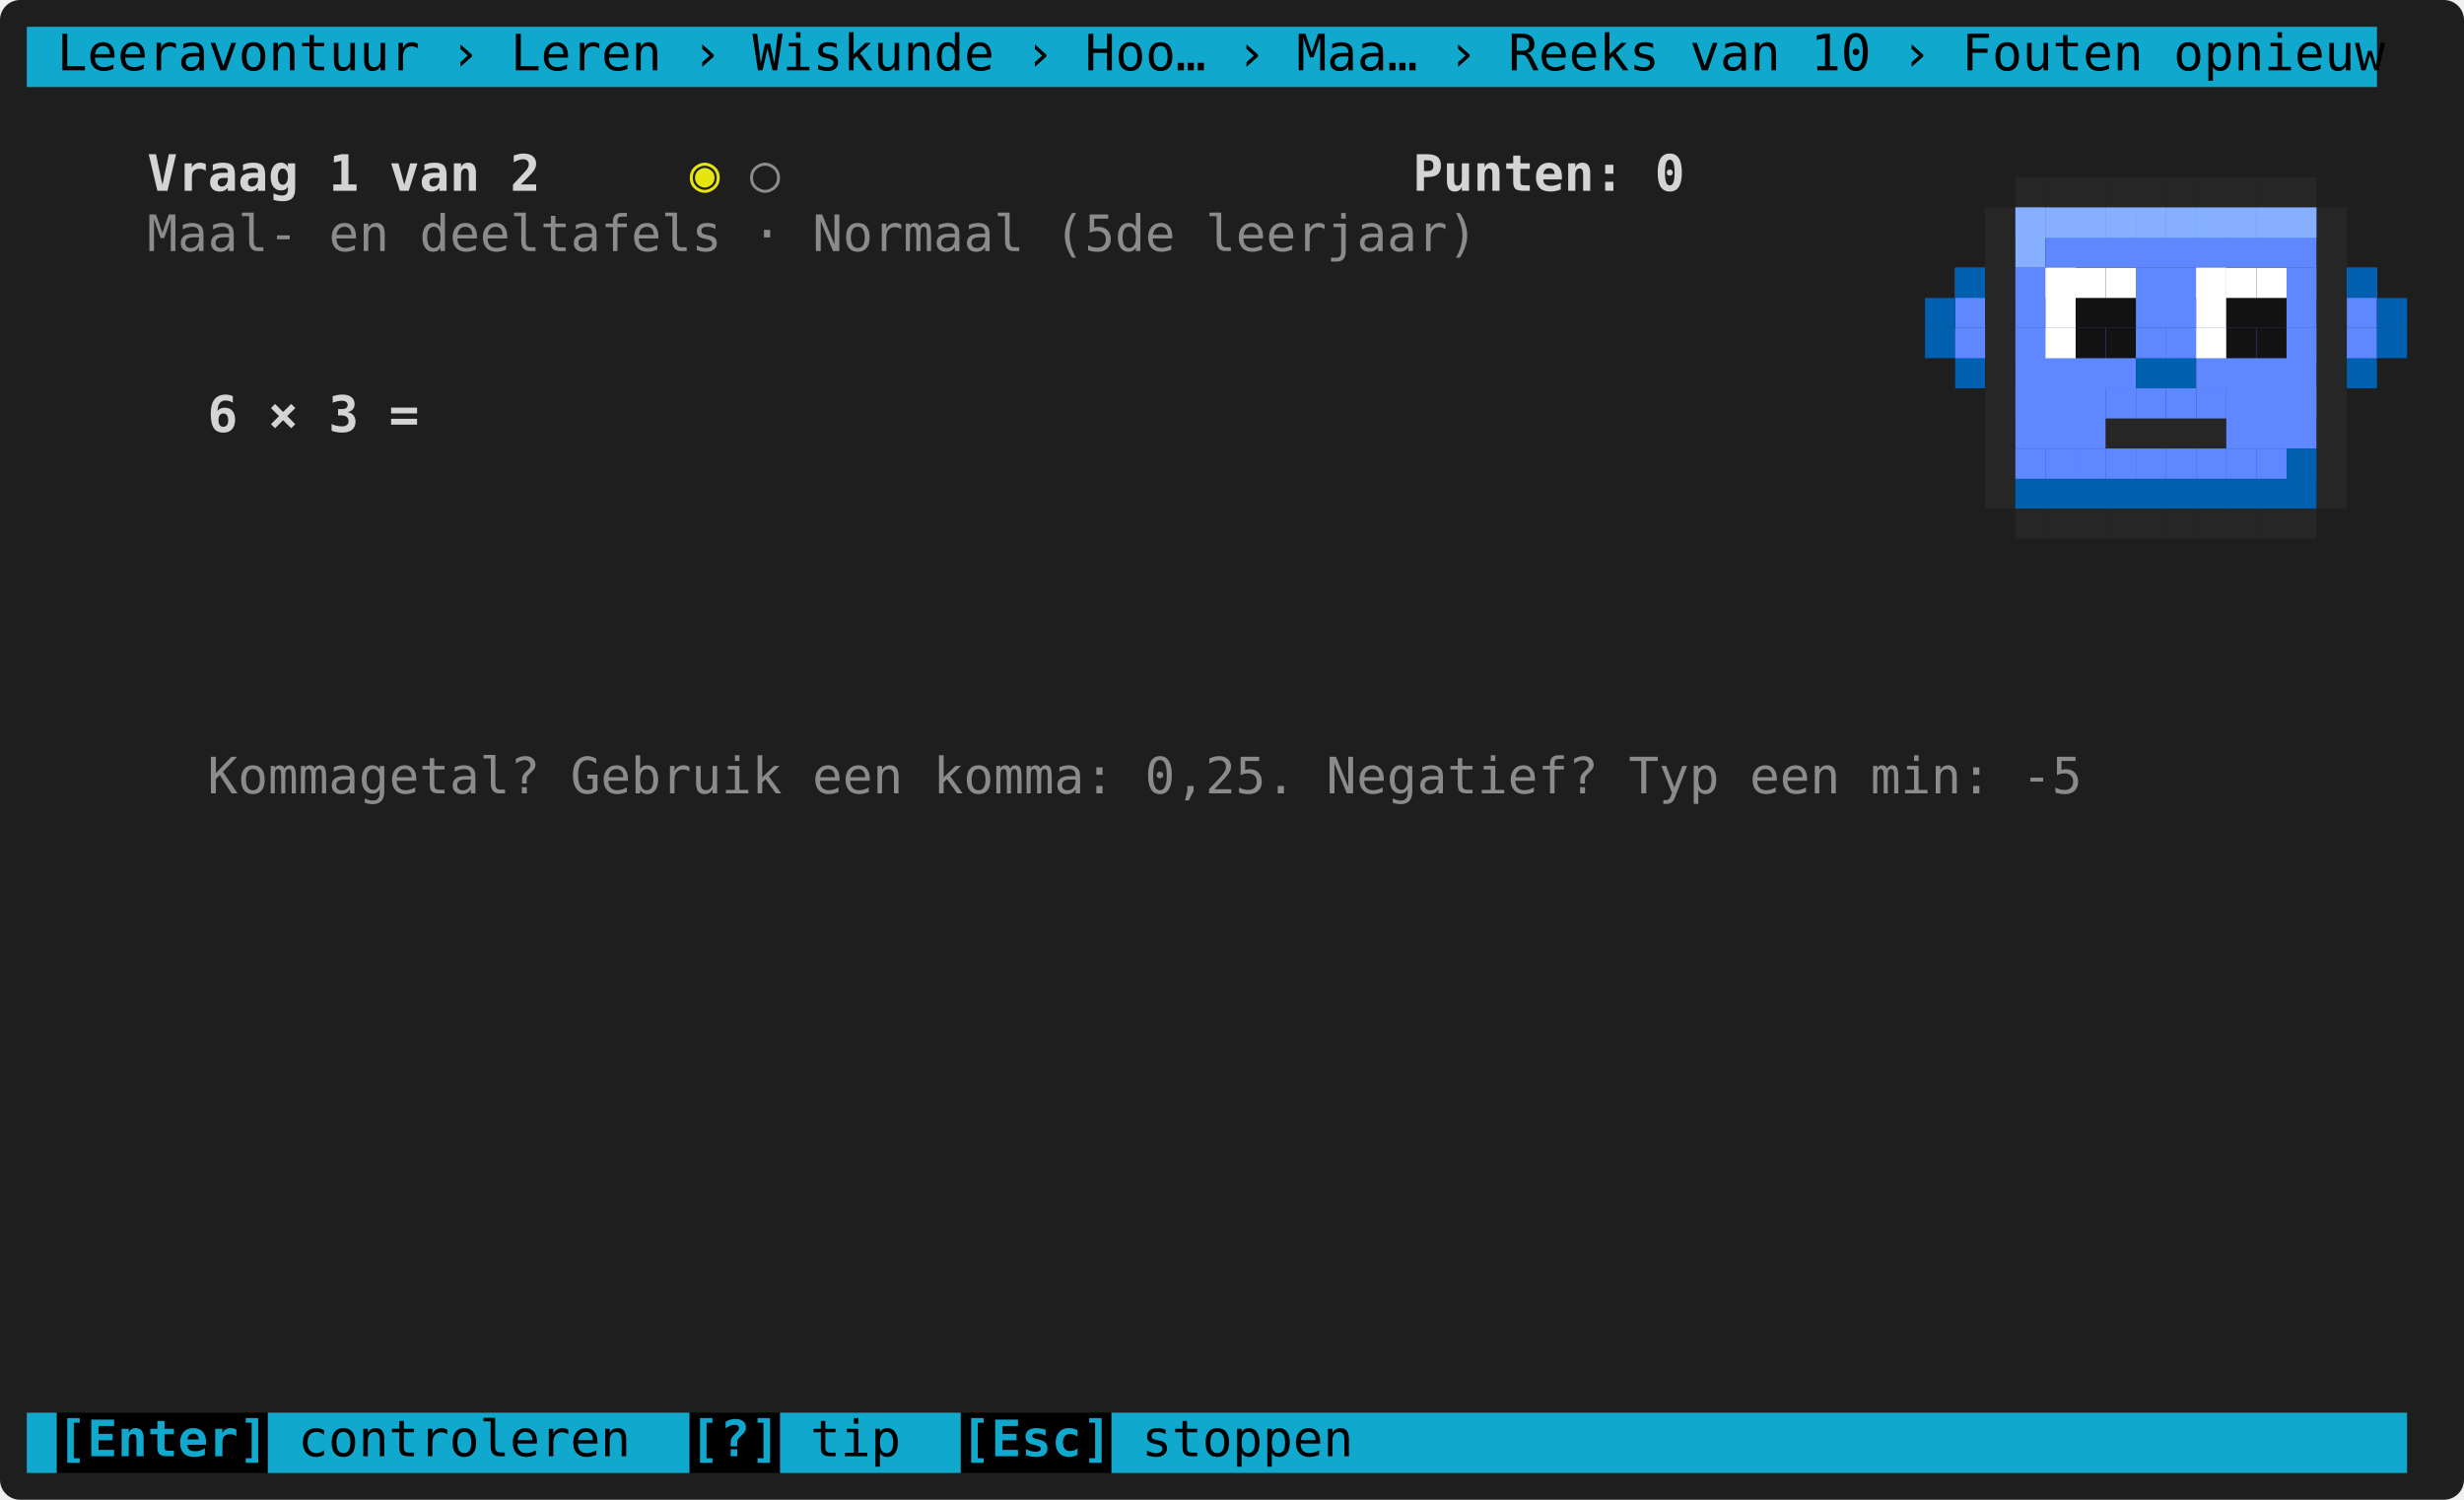
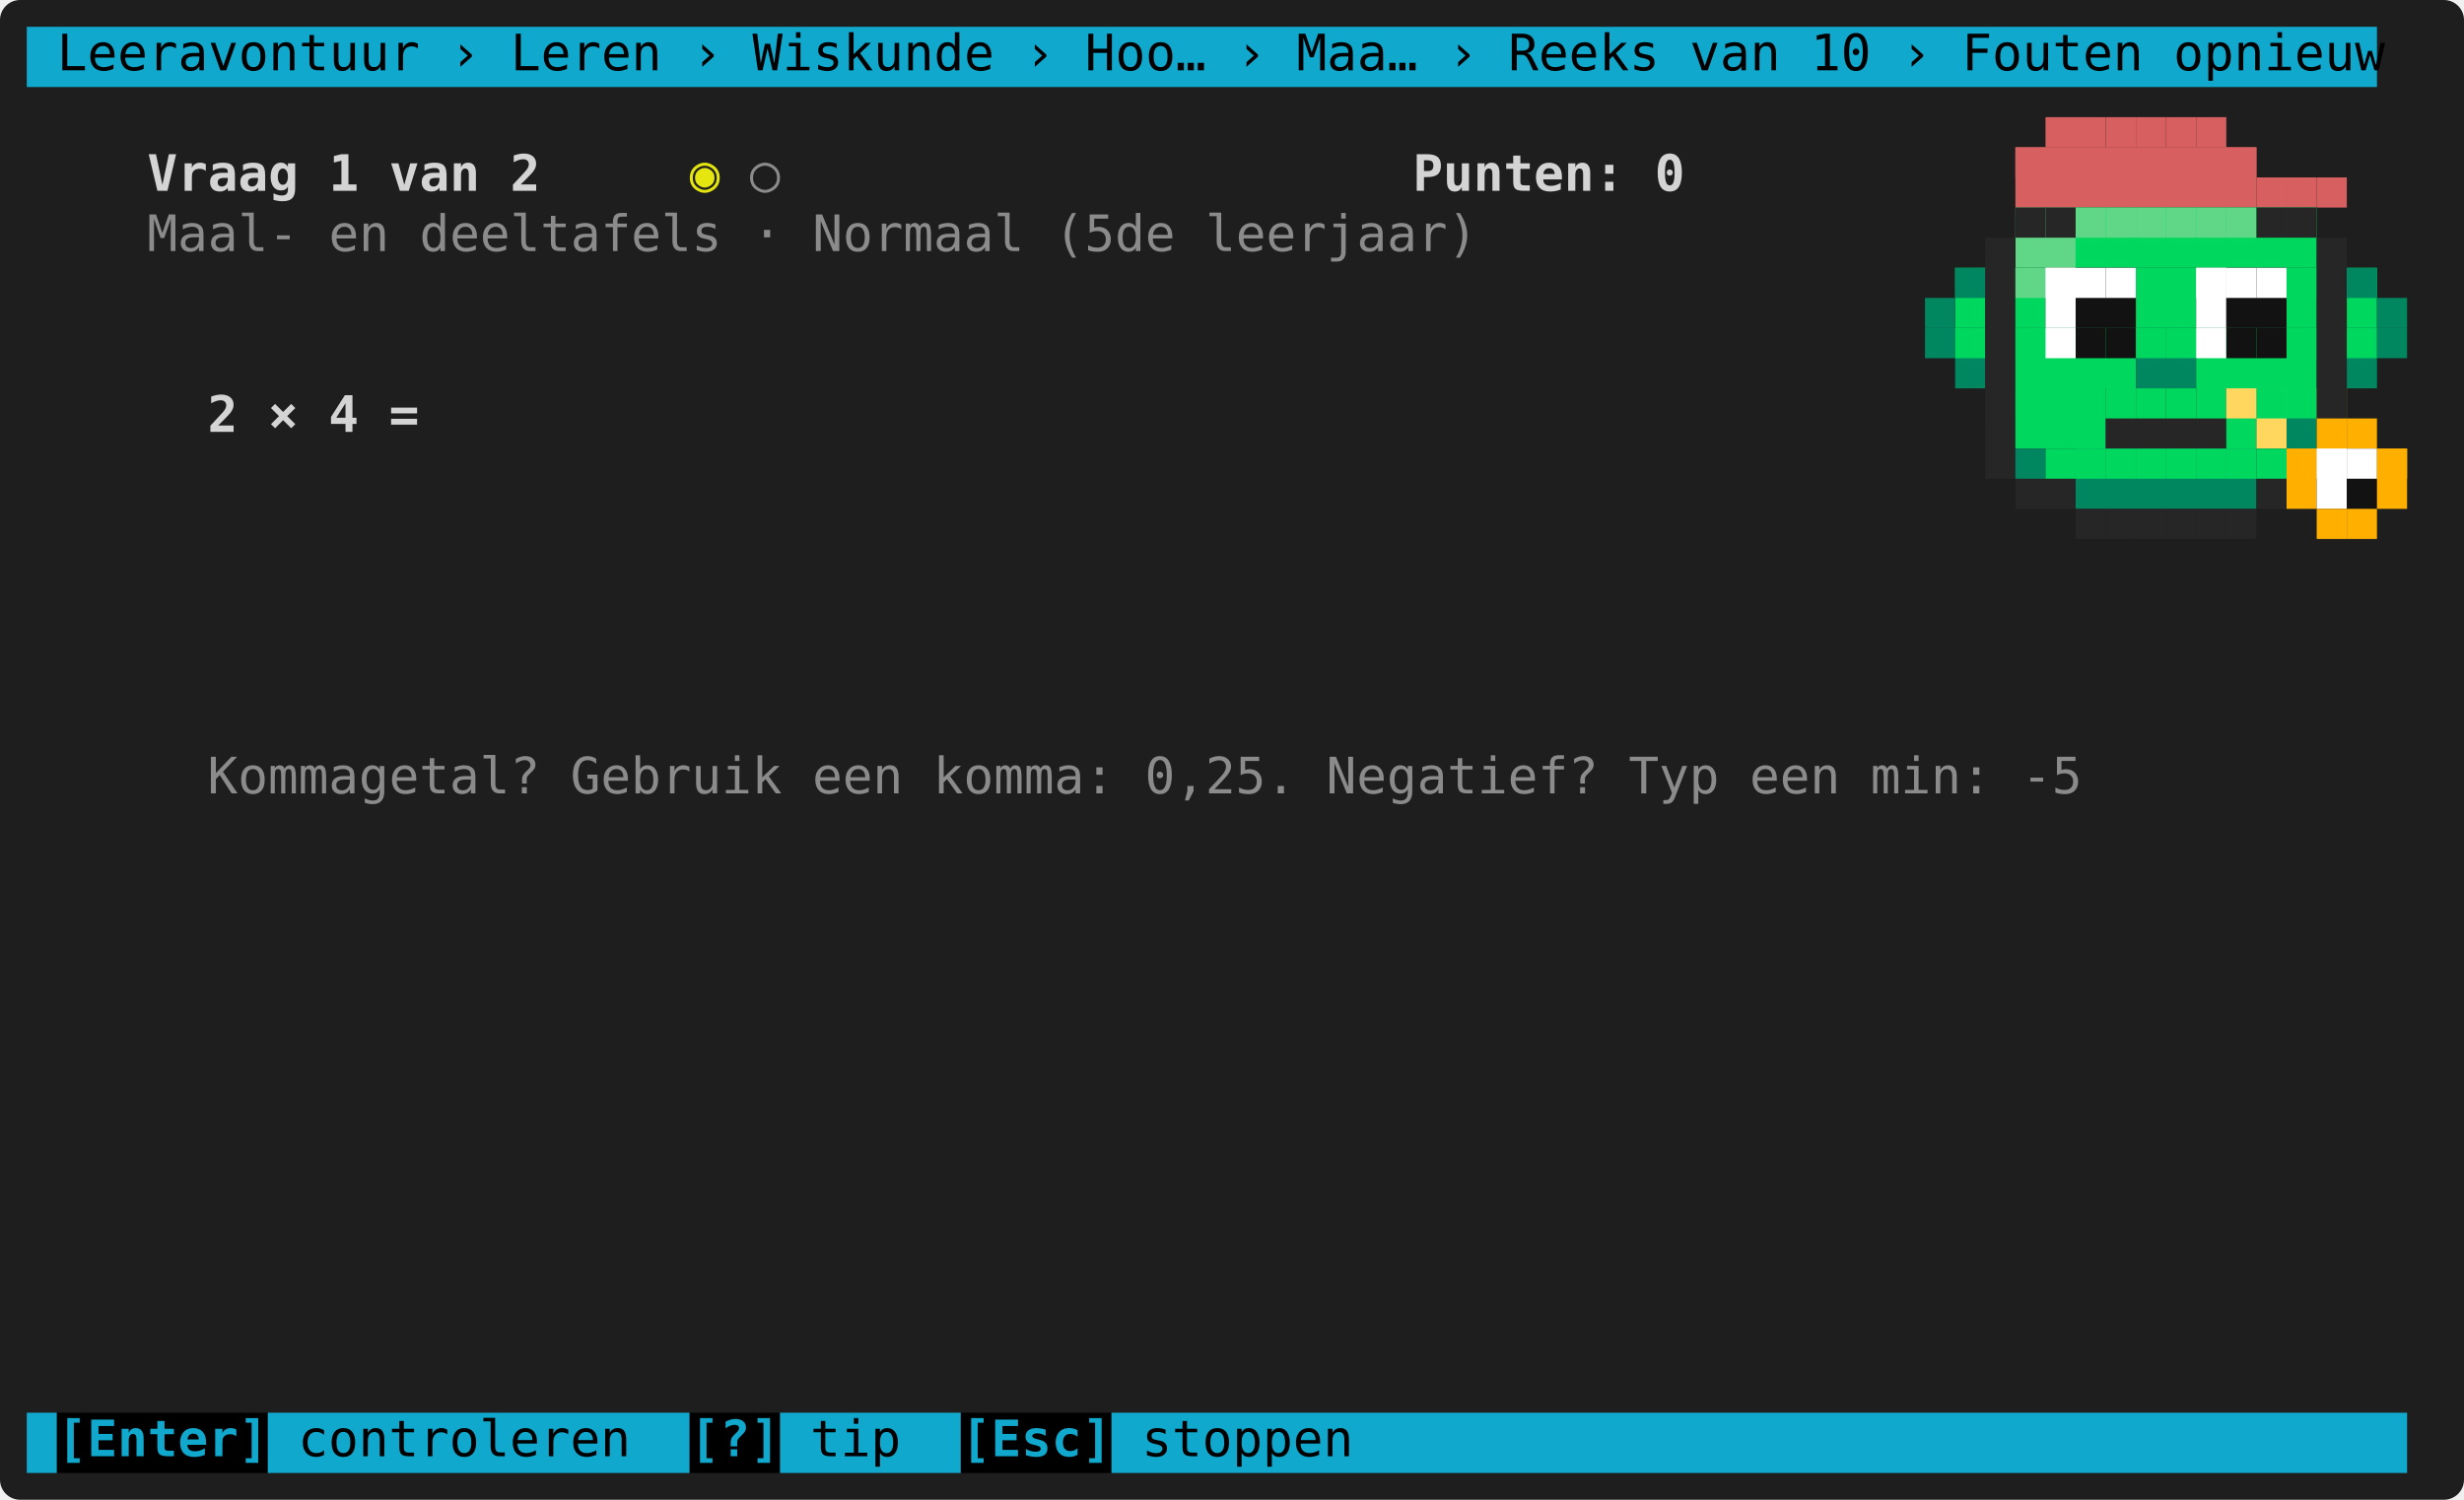
<svg xmlns="http://www.w3.org/2000/svg" width="736" height="448" viewBox="0 0 736 448" role="img" aria-label="Fouten opnieuw">
  <rect width="736" height="448" rx="6" fill="#1e1e1e" />
  <g font-family="DejaVu Sans Mono, Menlo, Consolas, monospace" font-size="15">
    <rect x="8" y="8" width="702" height="18" fill="#11a8cd" />
    <text x="8" y="21" textLength="702" lengthAdjust="spacingAndGlyphs" xml:space="preserve" fill="#000000"> Leeravontuur › Leren › Wiskunde › Hoo… › Maa… › Reeks van 10 › Fouten opnieuw</text>
-     <rect x="602" y="53" width="9" height="9" fill="#262626" />
-     <rect x="611" y="53" width="9" height="9" fill="#262626" />
-     <rect x="620" y="53" width="9" height="9" fill="#262626" />
-     <rect x="629" y="53" width="9" height="9" fill="#262626" />
-     <rect x="638" y="53" width="9" height="9" fill="#262626" />
-     <rect x="647" y="53" width="9" height="9" fill="#262626" />
-     <rect x="656" y="53" width="9" height="9" fill="#262626" />
-     <rect x="665" y="53" width="9" height="9" fill="#262626" />
-     <rect x="674" y="53" width="9" height="9" fill="#262626" />
-     <rect x="683" y="53" width="9" height="9" fill="#262626" />
+     <rect x="611" y="35" width="9" height="9" fill="#d75f5f" />
+     <rect x="620" y="35" width="9" height="9" fill="#d75f5f" />
+     <rect x="629" y="35" width="9" height="9" fill="#d75f5f" />
+     <rect x="638" y="35" width="9" height="9" fill="#d75f5f" />
+     <rect x="647" y="35" width="9" height="9" fill="#d75f5f" />
+     <rect x="656" y="35" width="9" height="9" fill="#d75f5f" />
+     <rect x="602" y="44" width="72" height="18" fill="#d75f5f" />
+     <rect x="602" y="44" width="9" height="9" fill="#d75f5f" />
+     <rect x="611" y="44" width="9" height="9" fill="#d75f5f" />
+     <rect x="620" y="44" width="9" height="9" fill="#d75f5f" />
+     <rect x="629" y="44" width="9" height="9" fill="#d75f5f" />
+     <rect x="638" y="44" width="9" height="9" fill="#d75f5f" />
+     <rect x="647" y="44" width="9" height="9" fill="#d75f5f" />
+     <rect x="656" y="44" width="9" height="9" fill="#d75f5f" />
+     <rect x="665" y="44" width="9" height="9" fill="#d75f5f" />
+     <rect x="674" y="53" width="9" height="9" fill="#d75f5f" />
+     <rect x="683" y="53" width="9" height="9" fill="#d75f5f" />
+     <rect x="692" y="53" width="9" height="9" fill="#d75f5f" />
    <text x="44" y="57" textLength="117" lengthAdjust="spacingAndGlyphs" xml:space="preserve" fill="#d4d4d4" font-weight="bold">Vraag 1 van 2</text>
    <text x="206" y="57" textLength="9" lengthAdjust="spacingAndGlyphs" xml:space="preserve" fill="#e5e510" font-weight="bold">◉</text>
    <text x="224" y="57" textLength="9" lengthAdjust="spacingAndGlyphs" xml:space="preserve" fill="#d4d4d4" opacity="0.6">○</text>
    <text x="422" y="57" textLength="81" lengthAdjust="spacingAndGlyphs" xml:space="preserve" fill="#d4d4d4" font-weight="bold">Punten: 0</text>
-     <rect x="593" y="62" width="9" height="18" fill="#262626" />
-     <rect x="602" y="62" width="9" height="18" fill="#87afff" />
-     <rect x="611" y="62" width="81" height="18" fill="#5f87ff" />
-     <rect x="692" y="62" width="9" height="18" fill="#262626" />
-     <rect x="593" y="62" width="9" height="9" fill="#262626" />
-     <rect x="602" y="62" width="9" height="9" fill="#87afff" />
-     <rect x="611" y="62" width="9" height="9" fill="#87afff" />
-     <rect x="620" y="62" width="9" height="9" fill="#87afff" />
-     <rect x="629" y="62" width="9" height="9" fill="#87afff" />
-     <rect x="638" y="62" width="9" height="9" fill="#87afff" />
-     <rect x="647" y="62" width="9" height="9" fill="#87afff" />
-     <rect x="656" y="62" width="9" height="9" fill="#87afff" />
-     <rect x="665" y="62" width="9" height="9" fill="#87afff" />
-     <rect x="674" y="62" width="9" height="9" fill="#87afff" />
-     <rect x="683" y="62" width="9" height="9" fill="#87afff" />
-     <rect x="692" y="62" width="9" height="9" fill="#262626" />
+     <rect x="602" y="62" width="18" height="18" fill="#5fd787" />
+     <rect x="620" y="62" width="72" height="18" fill="#00d75f" />
+     <rect x="593" y="71" width="9" height="9" fill="#262626" />
+     <rect x="602" y="62" width="9" height="9" fill="#262626" />
+     <rect x="611" y="62" width="9" height="9" fill="#262626" />
+     <rect x="620" y="62" width="9" height="9" fill="#5fd787" />
+     <rect x="629" y="62" width="9" height="9" fill="#5fd787" />
+     <rect x="638" y="62" width="9" height="9" fill="#5fd787" />
+     <rect x="647" y="62" width="9" height="9" fill="#5fd787" />
+     <rect x="656" y="62" width="9" height="9" fill="#5fd787" />
+     <rect x="665" y="62" width="9" height="9" fill="#5fd787" />
+     <rect x="674" y="62" width="9" height="9" fill="#262626" />
+     <rect x="683" y="62" width="9" height="9" fill="#262626" />
+     <rect x="692" y="71" width="9" height="9" fill="#262626" />
    <text x="44" y="75" textLength="396" lengthAdjust="spacingAndGlyphs" xml:space="preserve" fill="#d4d4d4" opacity="0.6">Maal- en deeltafels · Normaal (5de leerjaar)</text>
-     <rect x="584" y="80" width="9" height="18" fill="#5f87ff" />
+     <rect x="584" y="80" width="9" height="18" fill="#00d75f" />
    <rect x="593" y="80" width="9" height="18" fill="#262626" />
-     <rect x="602" y="80" width="9" height="18" fill="#5f87ff" />
+     <rect x="602" y="80" width="9" height="18" fill="#00d75f" />
    <rect x="611" y="80" width="9" height="18" fill="#ffffff" />
    <rect x="620" y="80" width="18" height="18" fill="#121212" />
-     <rect x="638" y="80" width="18" height="18" fill="#5f87ff" />
+     <rect x="638" y="80" width="18" height="18" fill="#00d75f" />
    <rect x="656" y="80" width="9" height="18" fill="#ffffff" />
    <rect x="665" y="80" width="18" height="18" fill="#121212" />
-     <rect x="683" y="80" width="9" height="18" fill="#5f87ff" />
+     <rect x="683" y="80" width="9" height="18" fill="#00d75f" />
    <rect x="692" y="80" width="9" height="18" fill="#262626" />
-     <rect x="701" y="80" width="9" height="18" fill="#5f87ff" />
-     <rect x="575" y="89" width="9" height="9" fill="#005faf" />
-     <rect x="584" y="80" width="9" height="9" fill="#005faf" />
+     <rect x="701" y="80" width="9" height="18" fill="#00d75f" />
+     <rect x="575" y="89" width="9" height="9" fill="#00875f" />
+     <rect x="584" y="80" width="9" height="9" fill="#00875f" />
    <rect x="593" y="80" width="9" height="9" fill="#262626" />
-     <rect x="602" y="80" width="9" height="9" fill="#5f87ff" />
+     <rect x="602" y="80" width="9" height="9" fill="#5fd787" />
    <rect x="611" y="80" width="9" height="9" fill="#ffffff" />
    <rect x="620" y="80" width="9" height="9" fill="#ffffff" />
    <rect x="629" y="80" width="9" height="9" fill="#ffffff" />
-     <rect x="638" y="80" width="9" height="9" fill="#5f87ff" />
-     <rect x="647" y="80" width="9" height="9" fill="#5f87ff" />
+     <rect x="638" y="80" width="9" height="9" fill="#00d75f" />
+     <rect x="647" y="80" width="9" height="9" fill="#00d75f" />
    <rect x="656" y="80" width="9" height="9" fill="#ffffff" />
    <rect x="665" y="80" width="9" height="9" fill="#ffffff" />
    <rect x="674" y="80" width="9" height="9" fill="#ffffff" />
-     <rect x="683" y="80" width="9" height="9" fill="#5f87ff" />
+     <rect x="683" y="80" width="9" height="9" fill="#00d75f" />
    <rect x="692" y="80" width="9" height="9" fill="#262626" />
-     <rect x="701" y="80" width="9" height="9" fill="#005faf" />
-     <rect x="710" y="89" width="9" height="9" fill="#005faf" />
-     <rect x="584" y="98" width="9" height="18" fill="#005faf" />
+     <rect x="701" y="80" width="9" height="9" fill="#00875f" />
+     <rect x="710" y="89" width="9" height="9" fill="#00875f" />
+     <rect x="584" y="98" width="9" height="18" fill="#00875f" />
    <rect x="593" y="98" width="9" height="18" fill="#262626" />
-     <rect x="602" y="98" width="36" height="18" fill="#5f87ff" />
-     <rect x="638" y="98" width="18" height="18" fill="#005faf" />
-     <rect x="656" y="98" width="36" height="18" fill="#5f87ff" />
+     <rect x="602" y="98" width="36" height="18" fill="#00d75f" />
+     <rect x="638" y="98" width="18" height="18" fill="#00875f" />
+     <rect x="656" y="98" width="36" height="18" fill="#00d75f" />
    <rect x="692" y="98" width="9" height="18" fill="#262626" />
-     <rect x="701" y="98" width="9" height="18" fill="#005faf" />
-     <rect x="575" y="98" width="9" height="9" fill="#005faf" />
-     <rect x="584" y="98" width="9" height="9" fill="#5f87ff" />
+     <rect x="701" y="98" width="9" height="18" fill="#00875f" />
+     <rect x="575" y="98" width="9" height="9" fill="#00875f" />
+     <rect x="584" y="98" width="9" height="9" fill="#00d75f" />
    <rect x="593" y="98" width="9" height="9" fill="#262626" />
-     <rect x="602" y="98" width="9" height="9" fill="#5f87ff" />
+     <rect x="602" y="98" width="9" height="9" fill="#00d75f" />
    <rect x="611" y="98" width="9" height="9" fill="#ffffff" />
    <rect x="620" y="98" width="9" height="9" fill="#121212" />
    <rect x="629" y="98" width="9" height="9" fill="#121212" />
-     <rect x="638" y="98" width="9" height="9" fill="#5f87ff" />
-     <rect x="647" y="98" width="9" height="9" fill="#5f87ff" />
+     <rect x="638" y="98" width="9" height="9" fill="#00d75f" />
+     <rect x="647" y="98" width="9" height="9" fill="#00d75f" />
    <rect x="656" y="98" width="9" height="9" fill="#ffffff" />
    <rect x="665" y="98" width="9" height="9" fill="#121212" />
    <rect x="674" y="98" width="9" height="9" fill="#121212" />
-     <rect x="683" y="98" width="9" height="9" fill="#5f87ff" />
+     <rect x="683" y="98" width="9" height="9" fill="#00d75f" />
    <rect x="692" y="98" width="9" height="9" fill="#262626" />
-     <rect x="701" y="98" width="9" height="9" fill="#5f87ff" />
-     <rect x="710" y="98" width="9" height="9" fill="#005faf" />
+     <rect x="701" y="98" width="9" height="9" fill="#00d75f" />
+     <rect x="710" y="98" width="9" height="9" fill="#00875f" />
    <rect x="593" y="116" width="9" height="18" fill="#262626" />
-     <rect x="602" y="116" width="27" height="18" fill="#5f87ff" />
+     <rect x="602" y="116" width="27" height="18" fill="#00d75f" />
    <rect x="629" y="116" width="36" height="18" fill="#262626" />
-     <rect x="665" y="116" width="27" height="18" fill="#5f87ff" />
-     <rect x="692" y="116" width="9" height="18" fill="#262626" />
+     <rect x="665" y="116" width="9" height="18" fill="#00d75f" />
+     <rect x="674" y="116" width="9" height="18" fill="#ffd75f" />
+     <rect x="683" y="116" width="9" height="18" fill="#00875f" />
+     <rect x="692" y="116" width="9" height="18" fill="#ffaf00" />
    <rect x="593" y="116" width="9" height="9" fill="#262626" />
-     <rect x="602" y="116" width="9" height="9" fill="#5f87ff" />
-     <rect x="611" y="116" width="9" height="9" fill="#5f87ff" />
-     <rect x="620" y="116" width="9" height="9" fill="#5f87ff" />
-     <rect x="629" y="116" width="9" height="9" fill="#5f87ff" />
-     <rect x="638" y="116" width="9" height="9" fill="#5f87ff" />
-     <rect x="647" y="116" width="9" height="9" fill="#5f87ff" />
-     <rect x="656" y="116" width="9" height="9" fill="#5f87ff" />
-     <rect x="665" y="116" width="9" height="9" fill="#5f87ff" />
-     <rect x="674" y="116" width="9" height="9" fill="#5f87ff" />
-     <rect x="683" y="116" width="9" height="9" fill="#5f87ff" />
+     <rect x="602" y="116" width="9" height="9" fill="#00d75f" />
+     <rect x="611" y="116" width="9" height="9" fill="#00d75f" />
+     <rect x="620" y="116" width="9" height="9" fill="#00d75f" />
+     <rect x="629" y="116" width="9" height="9" fill="#00d75f" />
+     <rect x="638" y="116" width="9" height="9" fill="#00d75f" />
+     <rect x="647" y="116" width="9" height="9" fill="#00d75f" />
+     <rect x="656" y="116" width="9" height="9" fill="#00d75f" />
+     <rect x="665" y="116" width="9" height="9" fill="#ffd75f" />
+     <rect x="674" y="116" width="9" height="9" fill="#00d75f" />
+     <rect x="683" y="116" width="9" height="9" fill="#00d75f" />
    <rect x="692" y="116" width="9" height="9" fill="#262626" />
-     <text x="62" y="129" textLength="81" lengthAdjust="spacingAndGlyphs" xml:space="preserve" fill="#d4d4d4" font-weight="bold">6 × 3 =  </text>
-     <rect x="593" y="134" width="9" height="18" fill="#262626" />
-     <rect x="602" y="134" width="90" height="18" fill="#005faf" />
-     <rect x="692" y="134" width="9" height="18" fill="#262626" />
+     <rect x="701" y="125" width="9" height="9" fill="#ffaf00" />
+     <text x="62" y="129" textLength="81" lengthAdjust="spacingAndGlyphs" xml:space="preserve" fill="#d4d4d4" font-weight="bold">2 × 4 =  </text>
+     <rect x="602" y="134" width="18" height="18" fill="#262626" />
+     <rect x="620" y="134" width="54" height="18" fill="#00875f" />
+     <rect x="674" y="134" width="9" height="18" fill="#262626" />
+     <rect x="683" y="134" width="9" height="18" fill="#ffaf00" />
+     <rect x="692" y="134" width="9" height="18" fill="#ffffff" />
+     <rect x="701" y="134" width="9" height="18" fill="#121212" />
+     <rect x="710" y="134" width="9" height="18" fill="#ffaf00" />
    <rect x="593" y="134" width="9" height="9" fill="#262626" />
-     <rect x="602" y="134" width="9" height="9" fill="#5f87ff" />
-     <rect x="611" y="134" width="9" height="9" fill="#5f87ff" />
-     <rect x="620" y="134" width="9" height="9" fill="#5f87ff" />
-     <rect x="629" y="134" width="9" height="9" fill="#5f87ff" />
-     <rect x="638" y="134" width="9" height="9" fill="#5f87ff" />
-     <rect x="647" y="134" width="9" height="9" fill="#5f87ff" />
-     <rect x="656" y="134" width="9" height="9" fill="#5f87ff" />
-     <rect x="665" y="134" width="9" height="9" fill="#5f87ff" />
-     <rect x="674" y="134" width="9" height="9" fill="#5f87ff" />
-     <rect x="683" y="134" width="9" height="9" fill="#005faf" />
-     <rect x="692" y="134" width="9" height="9" fill="#262626" />
-     <rect x="602" y="152" width="9" height="9" fill="#262626" />
-     <rect x="611" y="152" width="9" height="9" fill="#262626" />
+     <rect x="602" y="134" width="9" height="9" fill="#00875f" />
+     <rect x="611" y="134" width="9" height="9" fill="#00d75f" />
+     <rect x="620" y="134" width="9" height="9" fill="#00d75f" />
+     <rect x="629" y="134" width="9" height="9" fill="#00d75f" />
+     <rect x="638" y="134" width="9" height="9" fill="#00d75f" />
+     <rect x="647" y="134" width="9" height="9" fill="#00d75f" />
+     <rect x="656" y="134" width="9" height="9" fill="#00d75f" />
+     <rect x="665" y="134" width="9" height="9" fill="#00d75f" />
+     <rect x="674" y="134" width="9" height="9" fill="#00d75f" />
+     <rect x="683" y="134" width="9" height="9" fill="#ffaf00" />
+     <rect x="692" y="134" width="9" height="9" fill="#ffffff" />
+     <rect x="701" y="134" width="9" height="9" fill="#ffffff" />
+     <rect x="710" y="134" width="9" height="9" fill="#ffaf00" />
    <rect x="620" y="152" width="9" height="9" fill="#262626" />
    <rect x="629" y="152" width="9" height="9" fill="#262626" />
    <rect x="638" y="152" width="9" height="9" fill="#262626" />
    <rect x="647" y="152" width="9" height="9" fill="#262626" />
    <rect x="656" y="152" width="9" height="9" fill="#262626" />
    <rect x="665" y="152" width="9" height="9" fill="#262626" />
-     <rect x="674" y="152" width="9" height="9" fill="#262626" />
-     <rect x="683" y="152" width="9" height="9" fill="#262626" />
+     <rect x="692" y="152" width="9" height="9" fill="#ffaf00" />
+     <rect x="701" y="152" width="9" height="9" fill="#ffaf00" />
    <text x="62" y="237" textLength="558" lengthAdjust="spacingAndGlyphs" xml:space="preserve" fill="#d4d4d4" opacity="0.6">Kommagetal? Gebruik een komma: 0,25. Negatief? Typ een min: -5</text>
    <rect x="8" y="422" width="9" height="18" fill="#11a8cd" />
    <rect x="17" y="422" width="63" height="18" fill="#000000" />
    <rect x="80" y="422" width="126" height="18" fill="#11a8cd" />
    <rect x="206" y="422" width="27" height="18" fill="#000000" />
    <rect x="233" y="422" width="54" height="18" fill="#11a8cd" />
    <rect x="287" y="422" width="45" height="18" fill="#000000" />
    <rect x="332" y="422" width="387" height="18" fill="#11a8cd" />
    <text x="17" y="435" textLength="63" lengthAdjust="spacingAndGlyphs" xml:space="preserve" fill="#11a8cd" font-weight="bold">[Enter]</text>
    <text x="80" y="435" textLength="126" lengthAdjust="spacingAndGlyphs" xml:space="preserve" fill="#000000"> controleren  </text>
    <text x="206" y="435" textLength="27" lengthAdjust="spacingAndGlyphs" xml:space="preserve" fill="#11a8cd" font-weight="bold">[?]</text>
    <text x="233" y="435" textLength="54" lengthAdjust="spacingAndGlyphs" xml:space="preserve" fill="#000000"> tip  </text>
    <text x="287" y="435" textLength="45" lengthAdjust="spacingAndGlyphs" xml:space="preserve" fill="#11a8cd" font-weight="bold">[Esc]</text>
    <text x="332" y="435" textLength="387" lengthAdjust="spacingAndGlyphs" xml:space="preserve" fill="#000000"> stoppen                                   </text>
  </g>
</svg>
